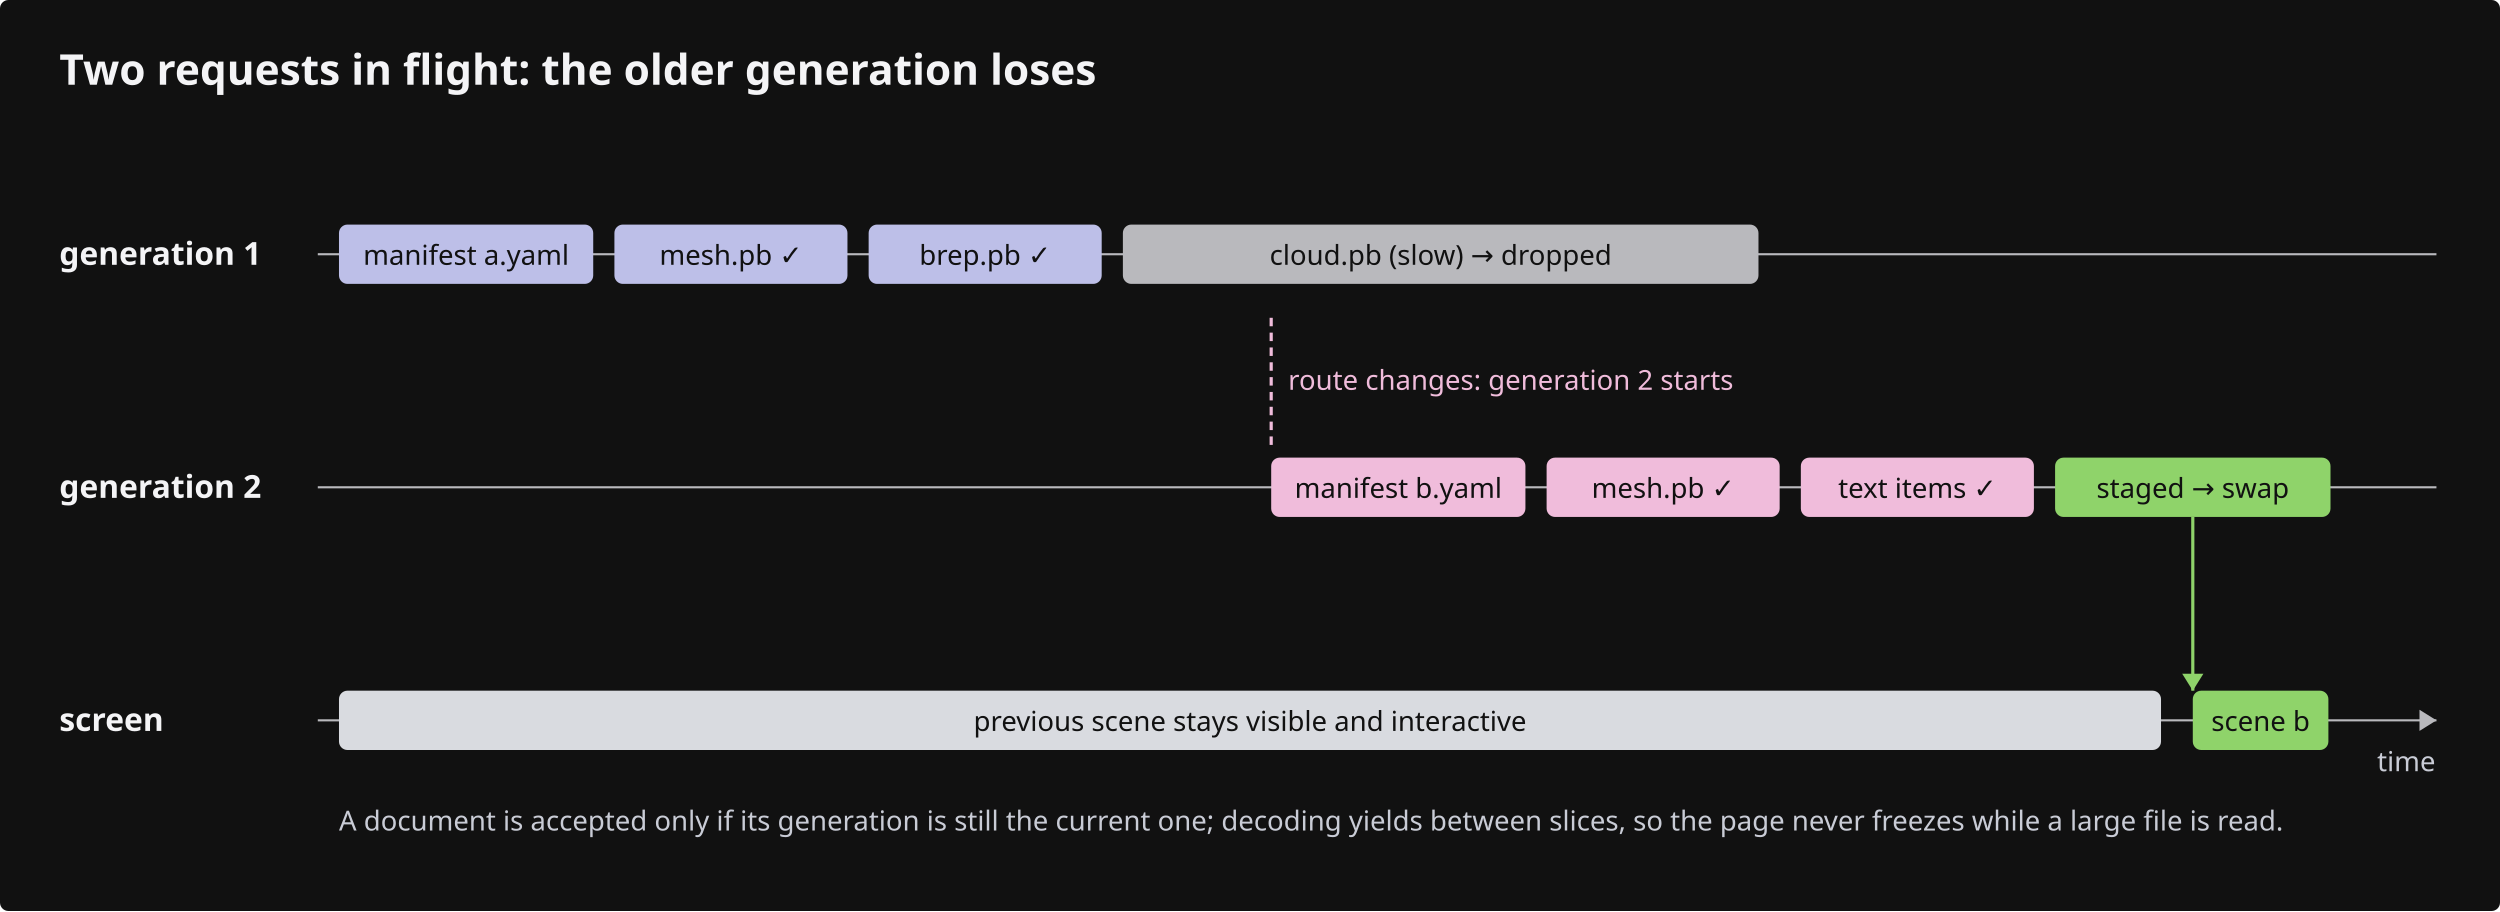
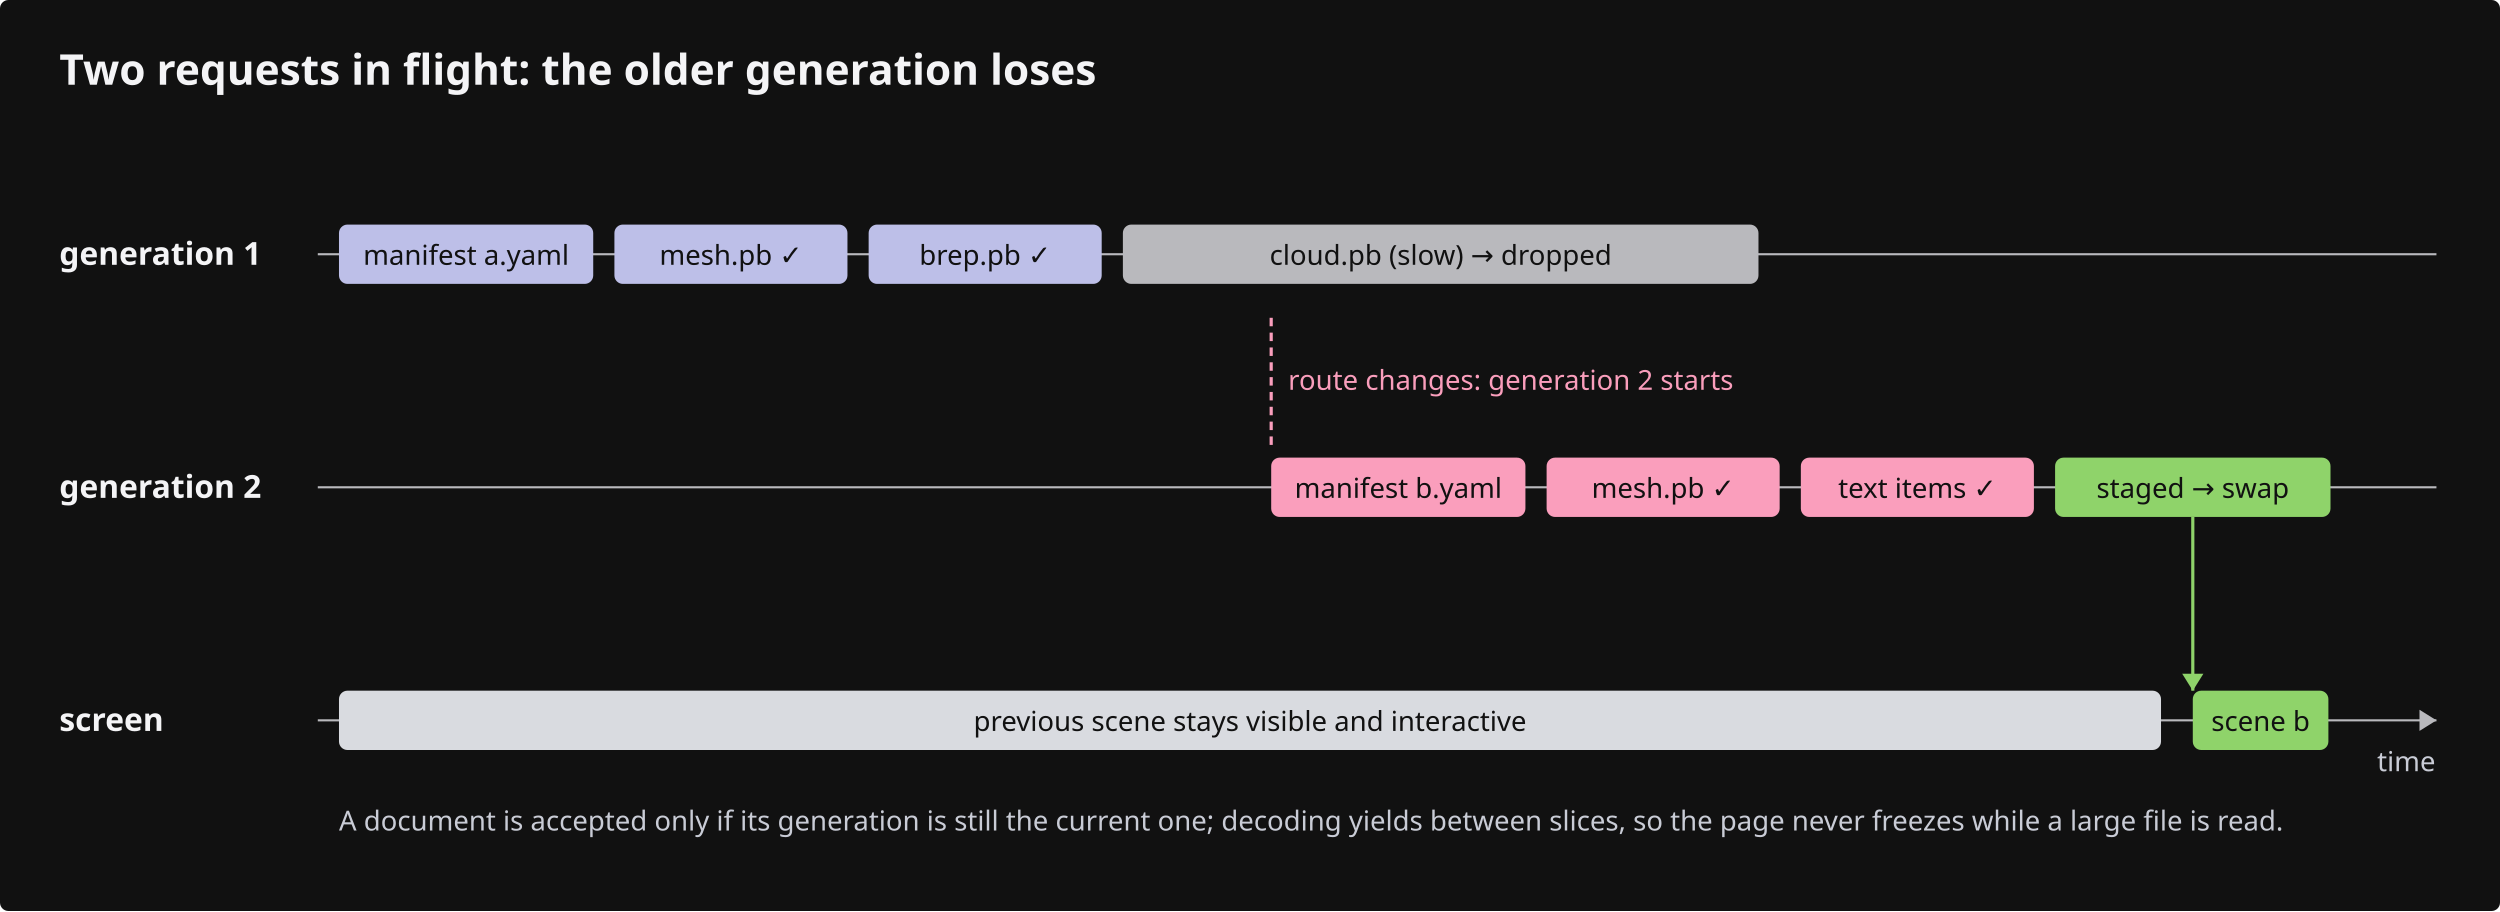
<svg xmlns="http://www.w3.org/2000/svg" viewBox="0 0 1180 430" role="img" aria-labelledby="t d">
  <defs>
    <marker id="a" markerWidth="9" markerHeight="9" refX="7" refY="3" orient="auto">
      <path d="M0,0 L7,3 L0,6" fill="#e4e4e7" />
    </marker>
  </defs>
  <style>text{font-family:system-ui,sans-serif;fill:#f4f4f6;font-size:13px}.h{font-size:20px;font-weight:700}.l{font-size:15px;font-weight:650}.s{font-size:13px;fill:#c9ccd6}.m{font-family:"DejaVu Sans Mono","Liberation Mono",monospace;font-size:12.5px;fill:#f4f4f6}.ar{fill:none;stroke:#e4e4e7;stroke-width:1.6;marker-end:url(#a)}.dash{fill:none;stroke:#e07a26;stroke-width:1.8;stroke-dasharray:7 5}</style>
  <rect width="100%" height="100%" rx="4" fill="#111111" />
  <text class="h" xml:space="preserve" x="28.0" y="40.0" textLength="490.1" lengthAdjust="spacingAndGlyphs">Two requests in flight: the older generation loses</text>
  <text class="l" xml:space="preserve" x="28.0" y="125.0" textLength="95.3" lengthAdjust="spacingAndGlyphs">generation 1</text>
  <line x1="150" y1="120" x2="1150" y2="120" stroke="#b9b9bd" stroke-width="1" />
  <text class="l" xml:space="preserve" x="28.0" y="235.0" textLength="95.8" lengthAdjust="spacingAndGlyphs">generation 2</text>
  <line x1="150" y1="230" x2="1150" y2="230" stroke="#b9b9bd" stroke-width="1" />
  <text class="l" xml:space="preserve" x="28.0" y="345.0" textLength="49.2" lengthAdjust="spacingAndGlyphs">screen</text>
  <line x1="150" y1="340" x2="1150" y2="340" stroke="#b9b9bd" stroke-width="1" />
  <polygon points="1150,340 1142,335 1142,345" fill="#b9b9bd" />
  <text class="s" xml:space="preserve" x="1122.0" y="364.0" textLength="27.7" lengthAdjust="spacingAndGlyphs">time</text>
  <rect x="160" y="106" width="120" height="28" rx="4" fill="#bdbfe8" />
  <text class="s" xml:space="preserve" x="220.0" y="125.0" text-anchor="middle" style="fill:#111111" textLength="97.0" lengthAdjust="spacingAndGlyphs">manifest a.yaml</text>
  <rect x="290" y="106" width="110" height="28" rx="4" fill="#bdbfe8" />
  <text class="s" xml:space="preserve" x="345.0" y="125.0" text-anchor="middle" style="fill:#111111" textLength="67.4" lengthAdjust="spacingAndGlyphs">mesh.pb ✓</text>
  <rect x="410" y="106" width="110" height="28" rx="4" fill="#bdbfe8" />
  <text class="s" xml:space="preserve" x="465.0" y="125.0" text-anchor="middle" style="fill:#111111" textLength="62.1" lengthAdjust="spacingAndGlyphs">brep.pb ✓</text>
  <rect x="530" y="106" width="300" height="28" rx="4" fill="#b9b9bd" />
  <text class="s" xml:space="preserve" x="680.0" y="125.0" text-anchor="middle" style="fill:#111111" textLength="163.3" lengthAdjust="spacingAndGlyphs">cloud.pb (slow) → dropped</text>
-   <line x1="600" y1="150" x2="600" y2="210" stroke="#f0bcdb" stroke-width="1.5" stroke-dasharray="4 3" />
-   <text class="s" xml:space="preserve" x="608.0" y="184.0" style="fill:#f0bcdb" textLength="209.8" lengthAdjust="spacingAndGlyphs">route changes: generation 2 starts</text>
-   <rect x="600" y="216" width="120" height="28" rx="4" fill="#f0bcdb" />
+   <line x1="600" y1="150" x2="600" y2="210" stroke="#fa9ebc" stroke-width="1.5" stroke-dasharray="4 3" />
+   <text class="s" xml:space="preserve" x="608.0" y="184.0" style="fill:#fa9ebc" textLength="209.8" lengthAdjust="spacingAndGlyphs">route changes: generation 2 starts</text>
+   <rect x="600" y="216" width="120" height="28" rx="4" fill="#fa9ebc" />
  <text class="s" xml:space="preserve" x="660.0" y="235.0" text-anchor="middle" style="fill:#111111" textLength="97.7" lengthAdjust="spacingAndGlyphs">manifest b.yaml</text>
-   <rect x="730" y="216" width="110" height="28" rx="4" fill="#f0bcdb" />
+   <rect x="730" y="216" width="110" height="28" rx="4" fill="#fa9ebc" />
  <text class="s" xml:space="preserve" x="785.0" y="235.0" text-anchor="middle" style="fill:#111111" textLength="67.4" lengthAdjust="spacingAndGlyphs">mesh.pb ✓</text>
-   <rect x="850" y="216" width="110" height="28" rx="4" fill="#f0bcdb" />
+   <rect x="850" y="216" width="110" height="28" rx="4" fill="#fa9ebc" />
  <text class="s" xml:space="preserve" x="905.0" y="235.0" text-anchor="middle" style="fill:#111111" textLength="74.6" lengthAdjust="spacingAndGlyphs">text items ✓</text>
  <rect x="970" y="216" width="130" height="28" rx="4" fill="#8fd36a" />
  <text class="s" xml:space="preserve" x="1035.0" y="235.0" text-anchor="middle" style="fill:#111111" textLength="92.9" lengthAdjust="spacingAndGlyphs">staged → swap</text>
  <line x1="1035" y1="244" x2="1035" y2="326" stroke="#8fd36a" stroke-width="1.5" />
  <polygon points="1035,326 1030,318 1040,318" fill="#8fd36a" />
  <rect x="160" y="326" width="860" height="28" rx="4" fill="#d9dbe0" />
  <text class="s" xml:space="preserve" x="590.0" y="345.0" text-anchor="middle" style="fill:#111111" textLength="260.8" lengthAdjust="spacingAndGlyphs">previous scene stays visible and interactive</text>
  <rect x="1035" y="326" width="64" height="28" rx="4" fill="#8fd36a" />
  <text class="s" xml:space="preserve" x="1067.0" y="345.0" text-anchor="middle" style="fill:#111111" textLength="46.5" lengthAdjust="spacingAndGlyphs">scene b</text>
  <text class="s" xml:space="preserve" x="160.0" y="392.0" textLength="916.1" lengthAdjust="spacingAndGlyphs">A document is accepted only if its generation is still the current one; decoding yields between slices, so the page never freezes while a large file is read.</text>
</svg>
